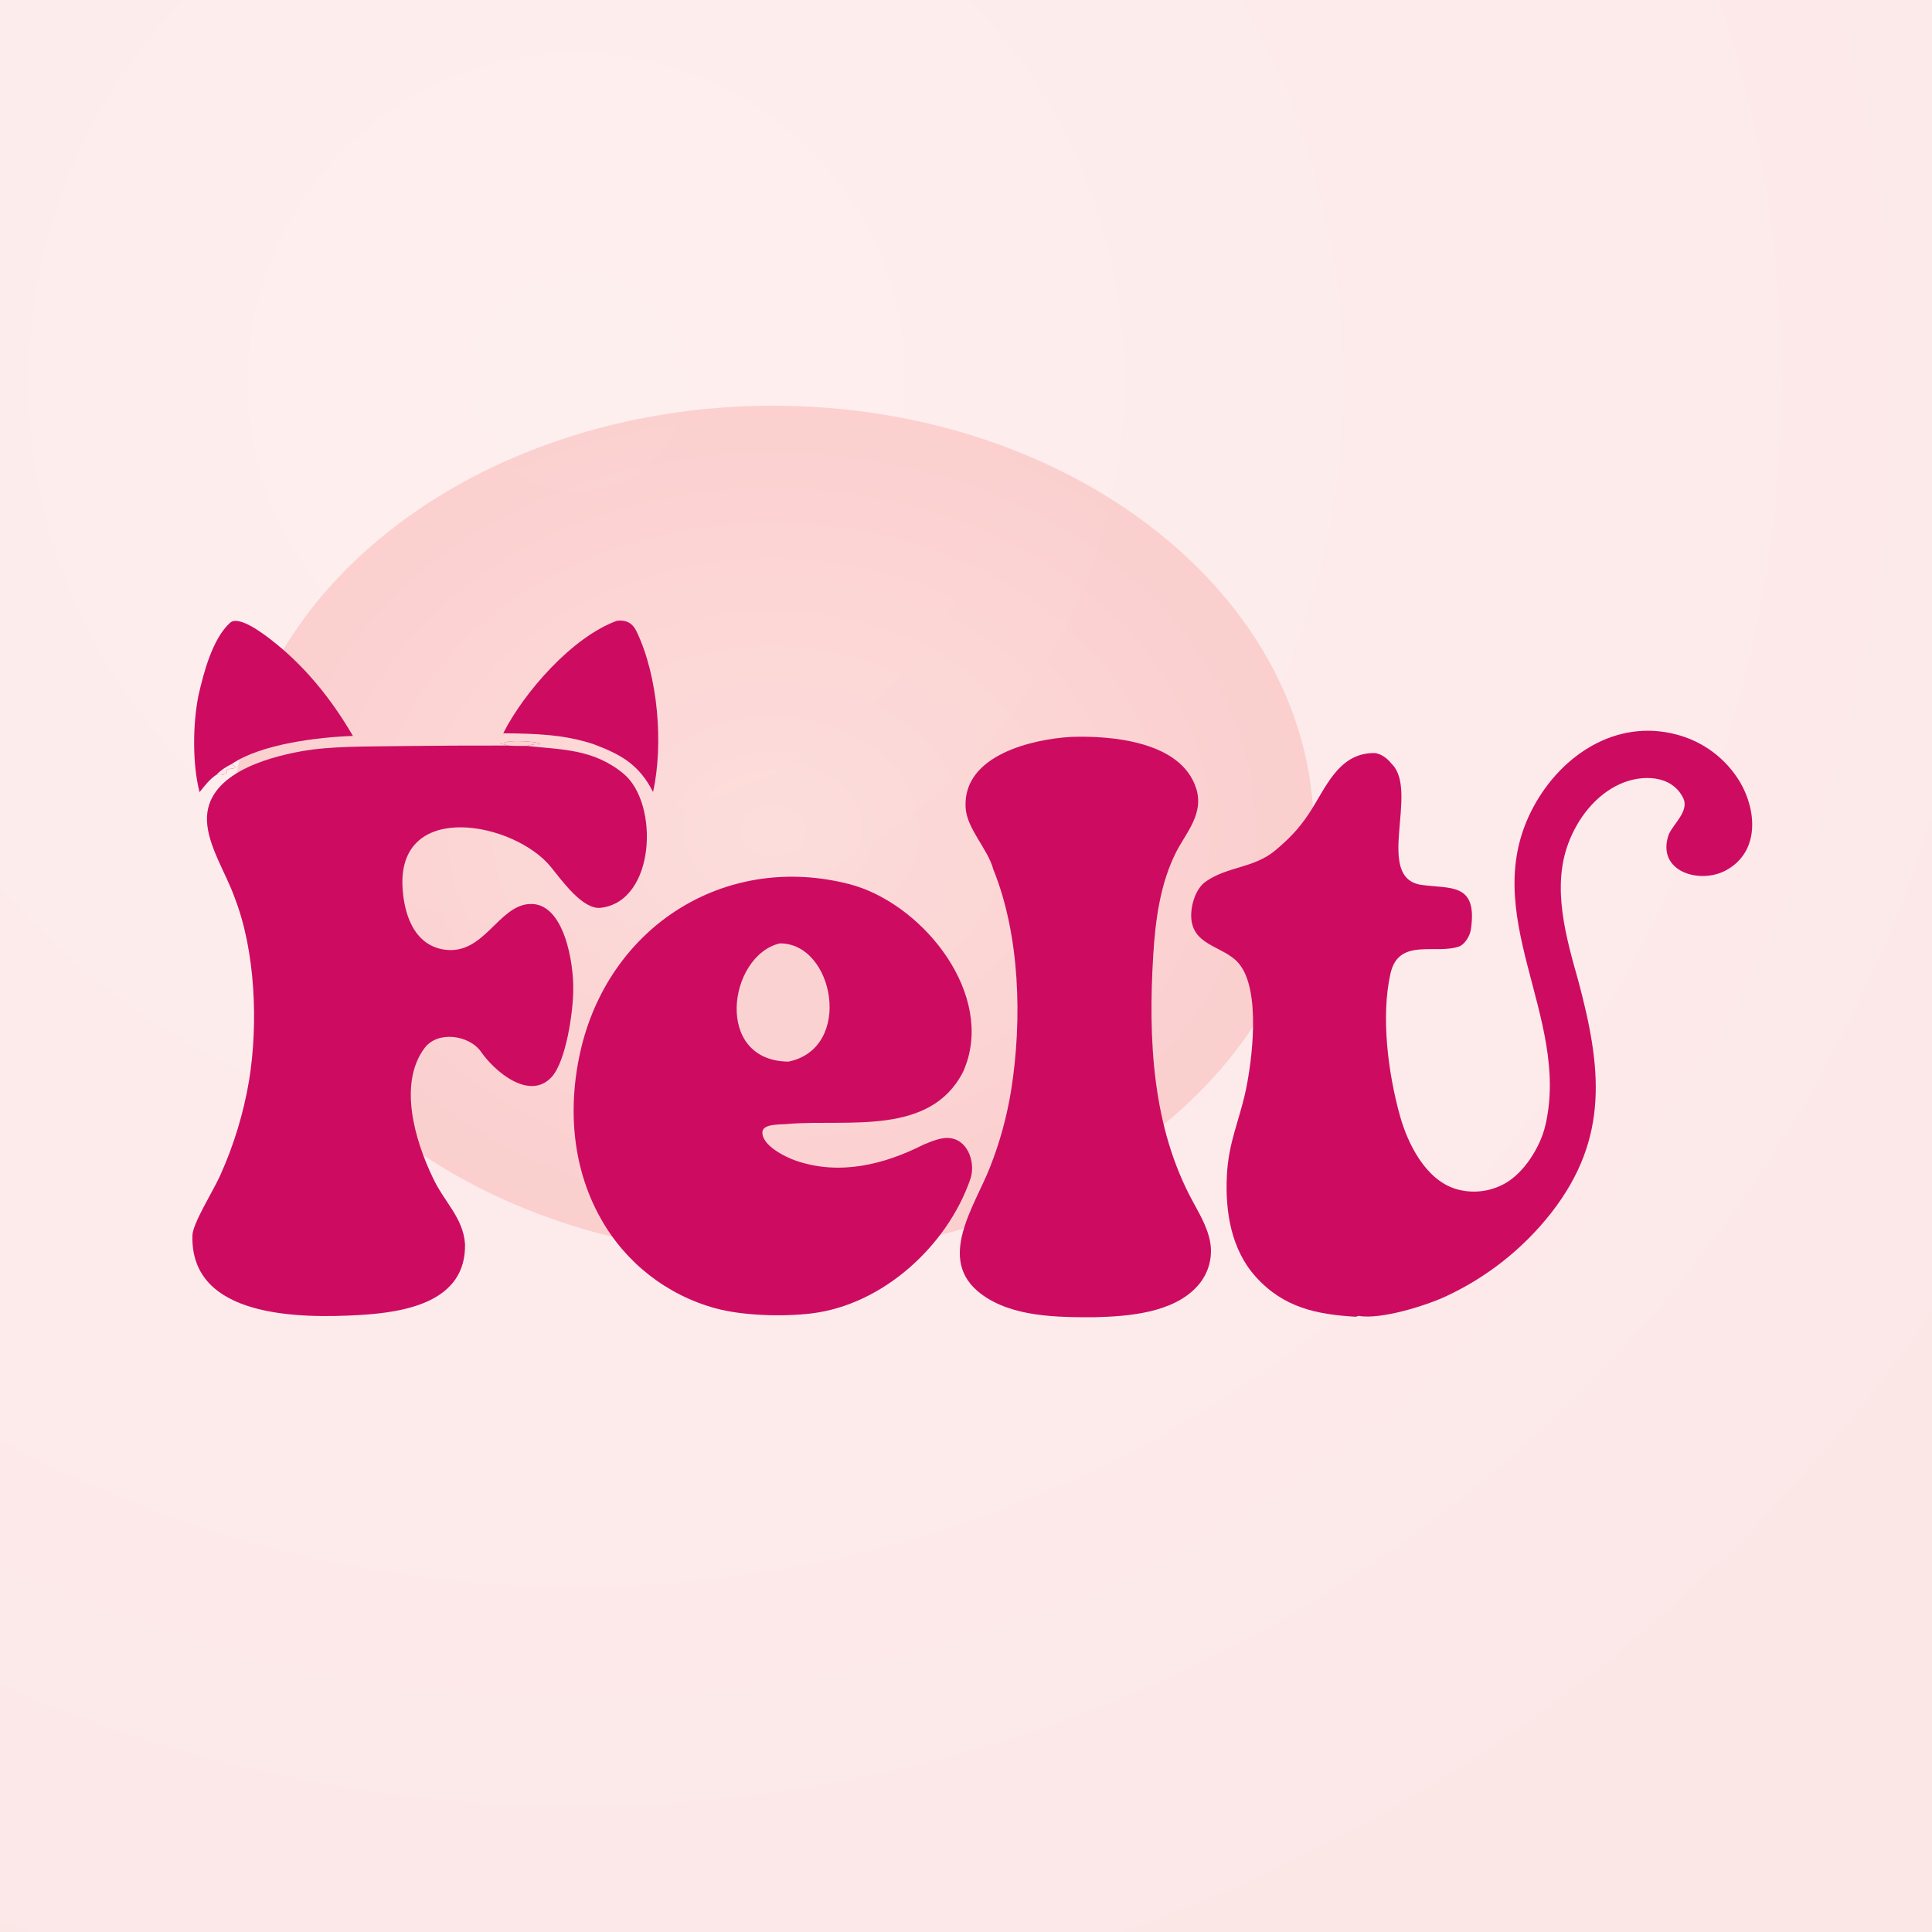
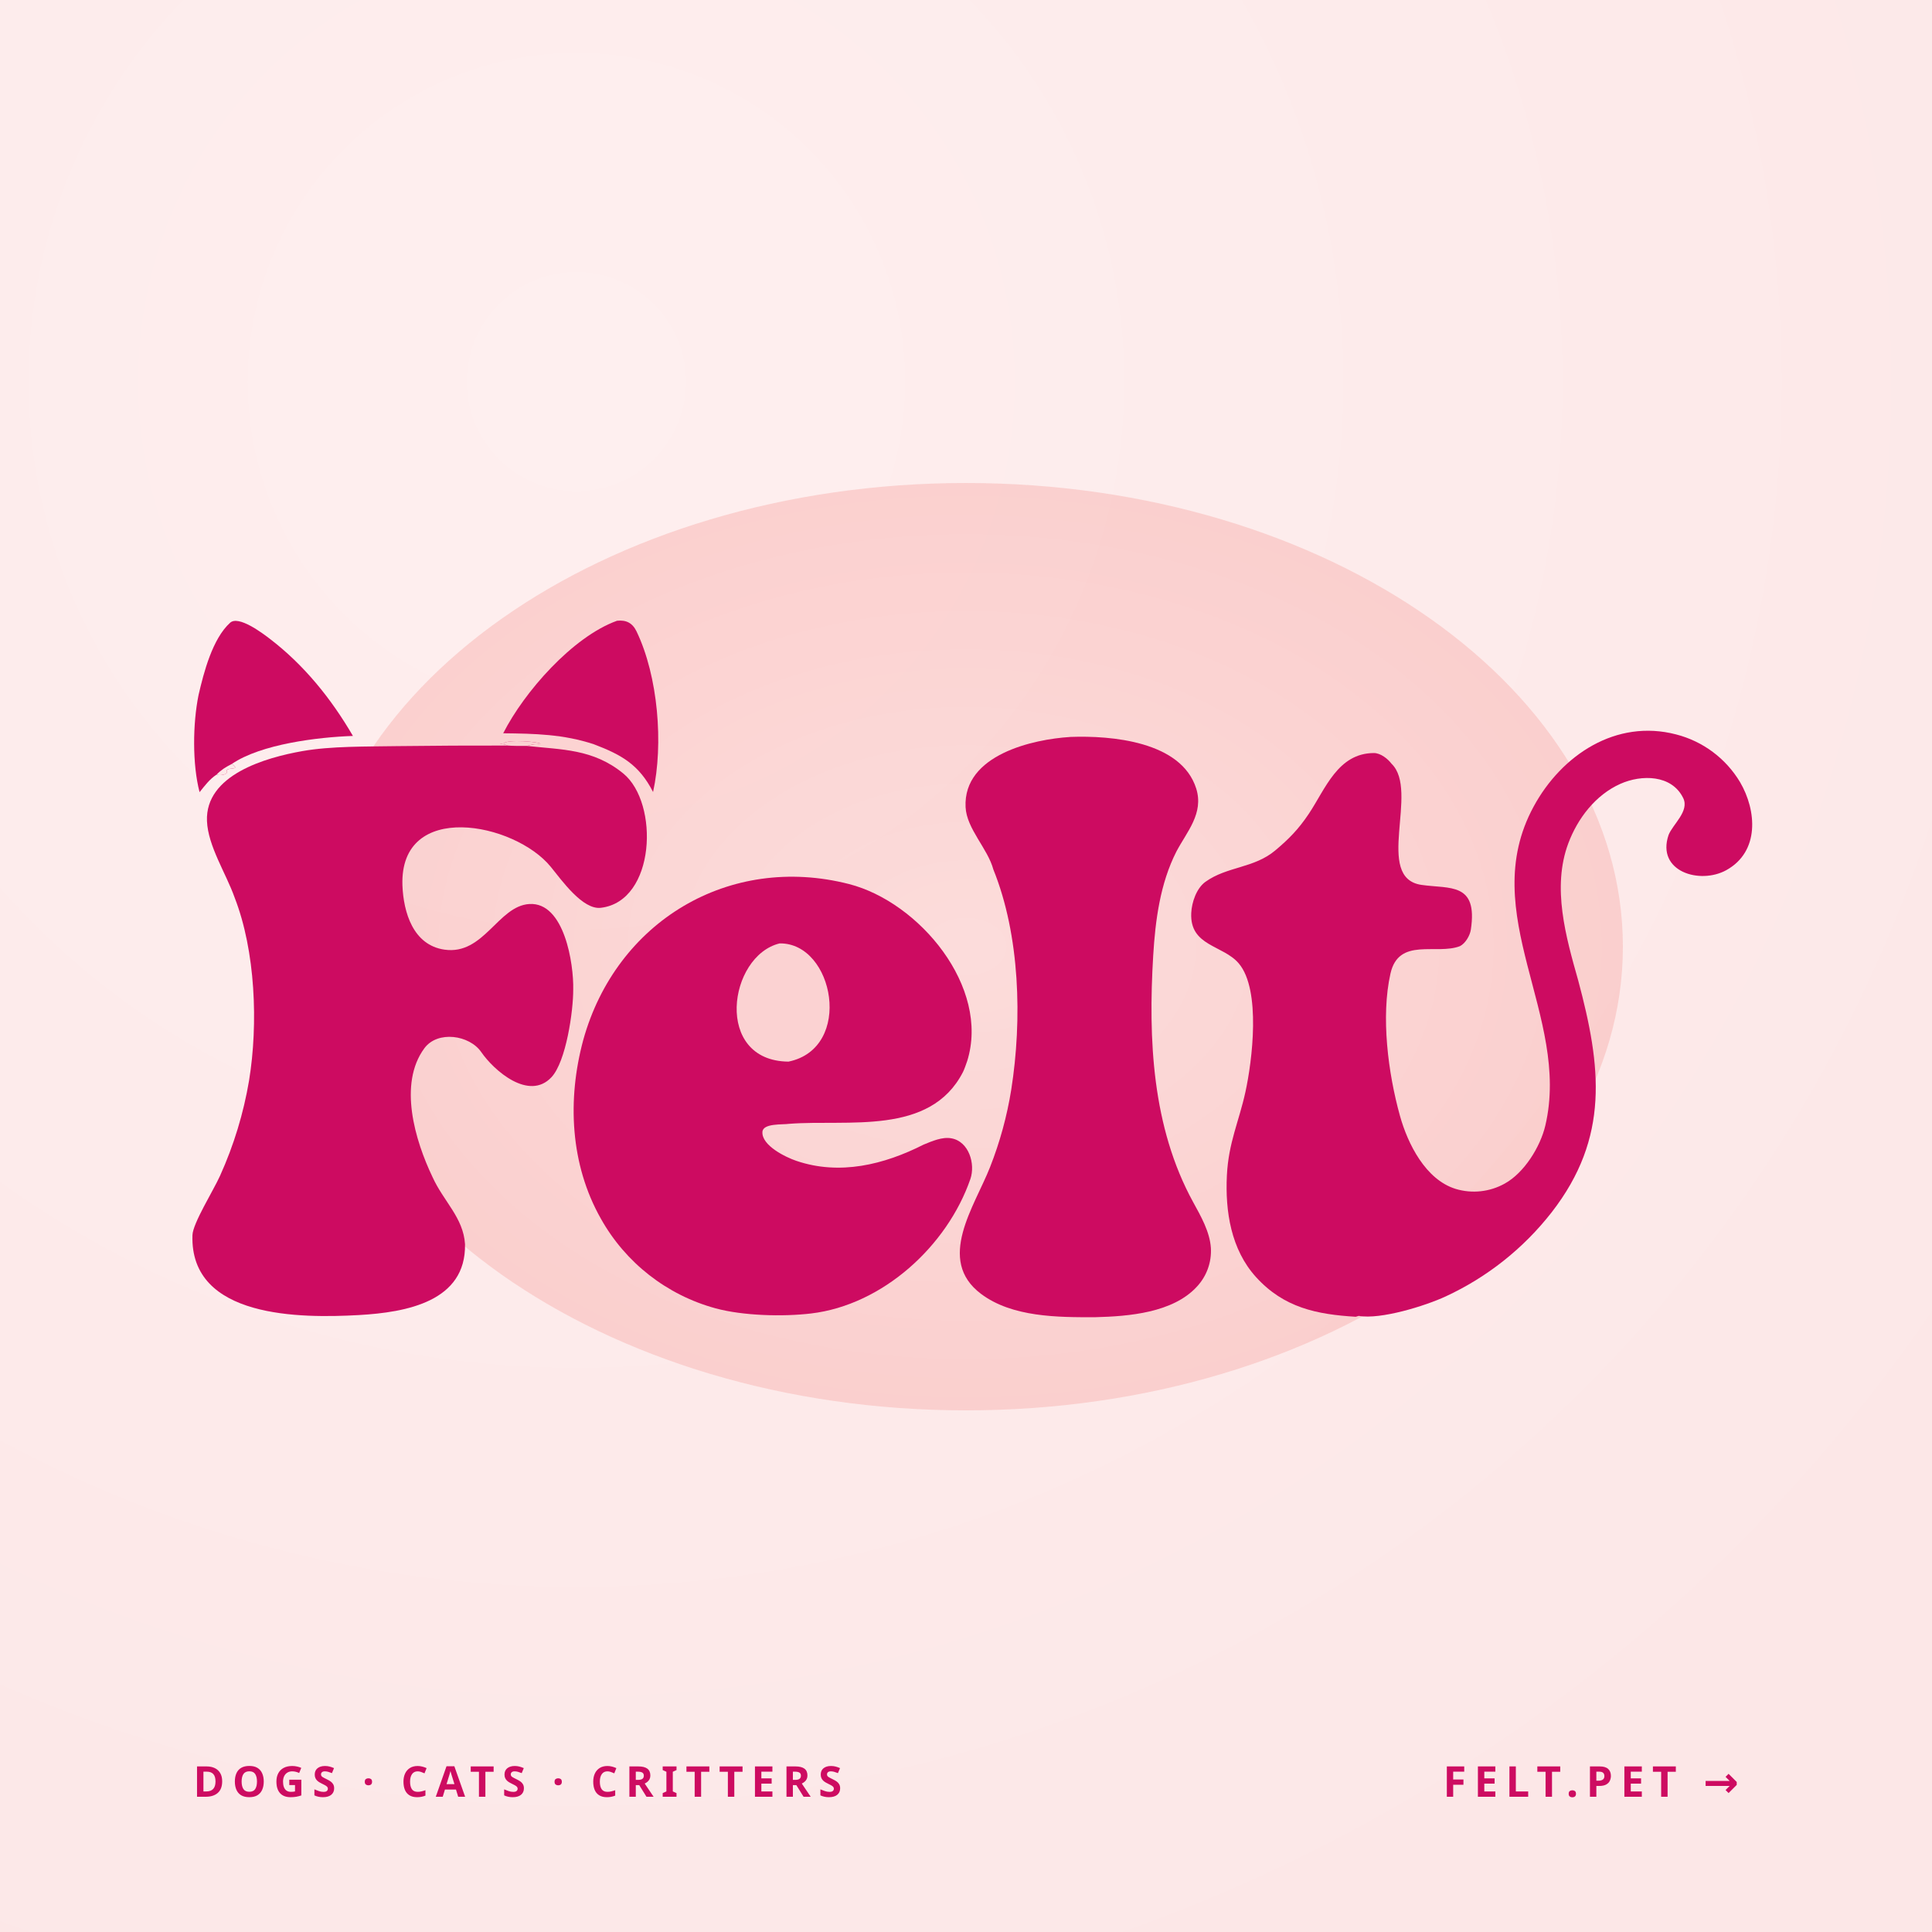
<svg xmlns="http://www.w3.org/2000/svg" viewBox="0 0 1000 1000" preserveAspectRatio="xMidYMid meet" role="img" aria-label="Felt — concept brand vignette with official wordmark">
  <defs>
    <radialGradient id="ft-bg" cx="30%" cy="20%" r="90%">
      <stop offset="0%" stop-color="#FEEFEF" />
      <stop offset="100%" stop-color="#FCE7E7" />
    </radialGradient>
    <radialGradient id="ft-blob" cx="50%" cy="50%" r="50%">
      <stop offset="0%" stop-color="#FBD0CE" />
      <stop offset="100%" stop-color="#F8B8B6" />
    </radialGradient>
  </defs>
  <rect width="1000" height="1000" fill="url(#ft-bg)" />
-   <ellipse cx="400" cy="430" rx="280" ry="220" fill="url(#ft-blob)" opacity="0.55" />
+   <ellipse cx="500" cy="490" rx="340" ry="240" fill="url(#ft-blob)" opacity="0.55" />
  <g transform="translate(-129.16,-93.88) scale(0.588)">
    <path d="M 666.669 815.942 C 662.575 814.52 663.493 815.087 660.136 814.455 L 660.212 814.257 C 661.231 813.867 662.319 814.41 663.343 813.966 C 666.164 810.338 694.8 812.631 695.384 814.41 C 694.995 815.17 692.428 814.751 692 814.73 C 689.094 814.589 686.283 815.655 683.482 816.267 C 713.926 819.691 741.677 818.67 768.379 840.589 C 800.105 866.632 796.821 953.089 748.537 958.773 C 732.597 960.649 714.279 934.753 704.495 922.722 C 672.661 883.575 571.32 863.662 573.905 939.044 C 574.835 962.685 583.243 991.637 610.957 995.61 C 645.621 1000.58 658.081 957.119 685.608 955.434 C 716.574 953.54 724.761 1008.48 724.253 1030.6 C 724.377 1049.4 717.989 1094.16 705.08 1107.92 C 685.272 1129.04 654.478 1102.04 643.295 1085.78 C 632.954 1070.74 604.893 1066.58 593.22 1082.41 C 570.042 1113.84 585.091 1163.78 600.346 1195.67 C 610.039 1217.18 627.557 1231.48 629.004 1254.9 C 629.918 1305.21 577.699 1314.91 535.447 1317.27 C 485.397 1320.06 386.646 1320.6 389.068 1246.9 C 389.412 1236.41 407.675 1207.4 413.392 1194.57 C 425.482 1167.81 434.068 1139.6 438.936 1110.64 C 447.014 1060.86 444.554 996.856 426.182 949.713 C 418.836 928.844 402.764 904.538 401.859 882.436 C 400.19 841.679 453.539 826.554 485.683 820.853 C 511.151 816.336 542.331 816.928 569.763 816.44 C 602.063 816.044 634.366 815.878 666.669 815.942 z" fill="rgb(205,11,97)" />
    <path d="M 666.669 815.942 C 662.575 814.52 663.493 815.087 660.136 814.455 L 660.212 814.257 C 661.231 813.867 662.319 814.41 663.343 813.966 C 666.164 810.338 694.8 812.631 695.384 814.41 C 694.995 815.17 692.428 814.751 692 814.73 C 689.094 814.589 686.283 815.655 683.482 816.267 C 680.321 816.399 669.712 816.255 666.669 815.942 z" fill="#FBD2D2" />
    <path d="M 1413.06 1318.77 C 1378.82 1316.69 1349.83 1310.86 1325.29 1283.83 C 1303.26 1259.55 1298.09 1225.98 1299.65 1194.34 C 1301.08 1165.45 1310.25 1147 1315.98 1120.83 C 1321.93 1093.67 1329.87 1031.1 1310.15 1007.77 C 1296.36 991.438 1266.91 992.697 1268.27 963.414 C 1268.71 953.836 1272.92 941.549 1280.76 935.906 C 1299.9 922.197 1323.44 924.09 1342.29 908.222 C 1354.22 898.183 1362.6 889.711 1371.72 876.089 C 1386.4 854.15 1397.24 822.715 1428.97 822.536 C 1434.98 822.502 1441.37 827.68 1444.59 831.957 C 1469.36 855.819 1428.86 932.536 1470.99 938.611 C 1495.95 942.213 1520.74 936.181 1514.39 978.038 C 1513.62 983.14 1509.75 989.943 1504.88 992.499 C 1484.3 1000.56 1450.94 984.297 1443.65 1016.64 C 1435.11 1054.54 1441.56 1104.29 1451.97 1141.78 C 1458.92 1166.8 1474.69 1198.13 1501.08 1206.23 C 1515.49 1210.57 1531.04 1208.88 1544.19 1201.55 C 1561.4 1192.09 1575.56 1169.18 1579.96 1150.47 C 1602.69 1053.89 1518.48 964.085 1569.64 869.713 C 1594.34 824.142 1642.29 792.383 1695.1 806.153 C 1718.67 812.187 1738.91 827.288 1751.39 848.168 C 1766.01 873.129 1768.78 909.304 1739.27 925.632 C 1716.03 938.493 1677.49 926.876 1688.46 894.643 C 1692.1 885.289 1706.96 873.708 1701.35 862.196 C 1691.24 841.459 1664.63 841.34 1645.97 849.68 C 1624.2 859.411 1608.41 880.022 1600.18 902.051 C 1585.65 940.92 1598.08 984.445 1608.88 1022.62 C 1629.2 1098.46 1636.76 1160.89 1585.52 1226.84 C 1560.78 1258.55 1528.85 1283.9 1492.36 1300.81 C 1474.53 1309.12 1434.93 1321.45 1415.7 1317.99 L 1413.06 1318.77 z" fill="rgb(205,11,97)" />
    <path d="M 1067.27 1103.46 C 1038.3 1159.71 965.986 1144.89 914.243 1148.93 C 908.729 1149.8 891.345 1148.25 890.802 1155.98 C 889.953 1168.09 911.464 1178.39 920.601 1181.5 C 958.765 1194.5 997.805 1184.91 1032.6 1167.26 C 1040 1164.22 1049.14 1160.19 1057.09 1161.68 C 1072.58 1164.39 1078.43 1184.3 1073.85 1197.53 C 1053.46 1256.46 996.659 1308.4 933.625 1315.87 C 908.516 1318.84 873.634 1317.88 849.545 1311.34 C 806.665 1299.65 770.286 1271.21 748.588 1232.42 C 721.513 1184.6 718.919 1127.51 733.072 1075.15 C 761.993 970.8 861.592 910.885 967.003 937.857 C 1028.9 953.693 1091.36 1028.57 1071.05 1093.68 C 1070.04 1096.48 1068.57 1100.99 1067.27 1103.46 z" fill="rgb(205,11,97)" />
    <path d="M 905.959 990.111 C 953.914 989.424 971.219 1082.43 913.739 1094.17 C 847.744 1093.58 860.709 1001.06 905.959 990.111 z" fill="#FBD2D2" />
    <path d="M 1161.28 808.425 C 1161.44 808.403 1161.61 808.38 1161.77 808.358 C 1198.01 807.006 1259.49 812.236 1272.63 853.731 C 1279.58 875.686 1264.24 891.992 1255.18 909.305 C 1240.91 937.341 1236.66 969.735 1234.79 1000.84 C 1230.38 1074.31 1233.75 1151.82 1269.93 1217.81 C 1276.76 1230.26 1284.63 1243.94 1285.57 1258.27 C 1286.28 1270.8 1281.83 1283.08 1273.26 1292.25 C 1252.08 1315.34 1213.08 1318.4 1183.87 1319.15 C 1150.91 1319.28 1110.67 1319.23 1083.24 1298.63 C 1043.4 1268.71 1077.61 1221.61 1091.17 1187.04 C 1099.83 1165.07 1106.08 1142.23 1109.82 1118.92 C 1119.53 1057.32 1117.57 983.095 1094.06 924.985 C 1089.13 906.571 1070.54 889.215 1069.63 870.137 C 1067.42 823.678 1129.93 810.379 1161.28 808.425 z" fill="rgb(205,11,97)" />
    <path d="M 395.339 856.969 C 388.918 832.469 389.303 796.789 394.419 771.563 C 399.015 751.55 406.722 721.874 422.233 707.831 C 429.661 701.106 450.77 717.086 456.988 721.834 C 487.311 744.995 511.217 774.634 530.33 807.477 C 499.54 808.541 449.402 814.62 423.719 832.142 C 432.944 838.539 417.835 834.373 419.409 838.594 C 420.62 841.841 412.208 842.624 410.262 841.533 C 404.104 845.588 399.931 851.274 395.339 856.969 z" fill="rgb(205,11,97)" />
    <path d="M 410.262 841.533 C 414.488 837.205 418.448 834.837 423.719 832.142 C 432.944 838.539 417.835 834.373 419.409 838.594 C 420.62 841.841 412.208 842.624 410.262 841.533 z" fill="#FDE8E8" />
    <path d="M 762.832 706.089 C 770.783 705.23 776.368 707.972 779.948 715.395 C 799.014 754.941 803.797 814.697 794.536 856.835 C 782.287 832.91 767.085 824.182 742.457 814.827 C 715.786 805.966 690.274 805.438 662.624 805.141 C 680.927 768.972 723.69 720.125 762.832 706.089 z" fill="rgb(205,11,97)" />
  </g>
+   <g font-family="'Quicksand','Avenir','Trebuchet MS',sans-serif" font-size="22" letter-spacing="4" font-weight="700" fill="#CD0B61">
+     <text x="100" y="930">DOGS  ·  CATS  ·  CRITTERS</text>
+     <text x="900" y="930" text-anchor="end">FELT.PET →</text>
+   </g>
</svg>
